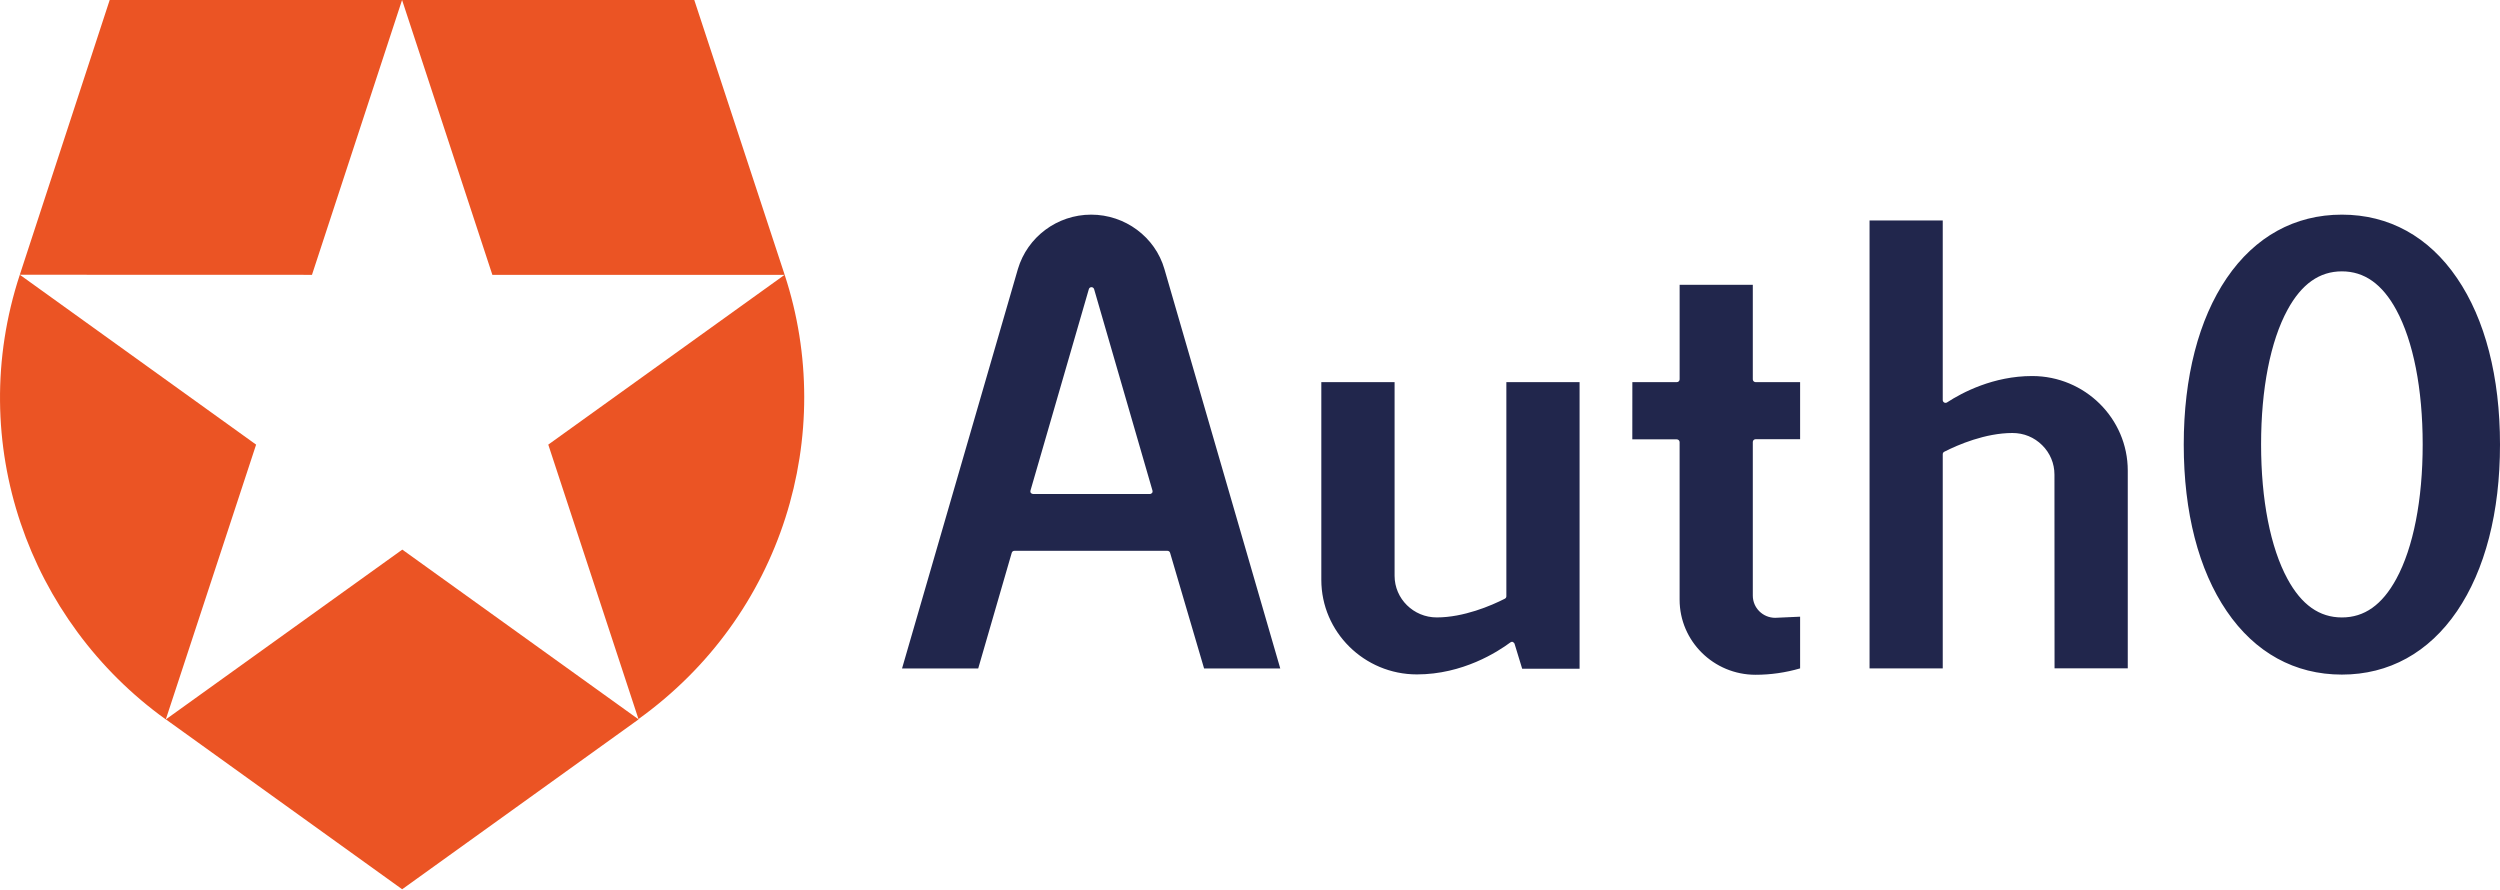
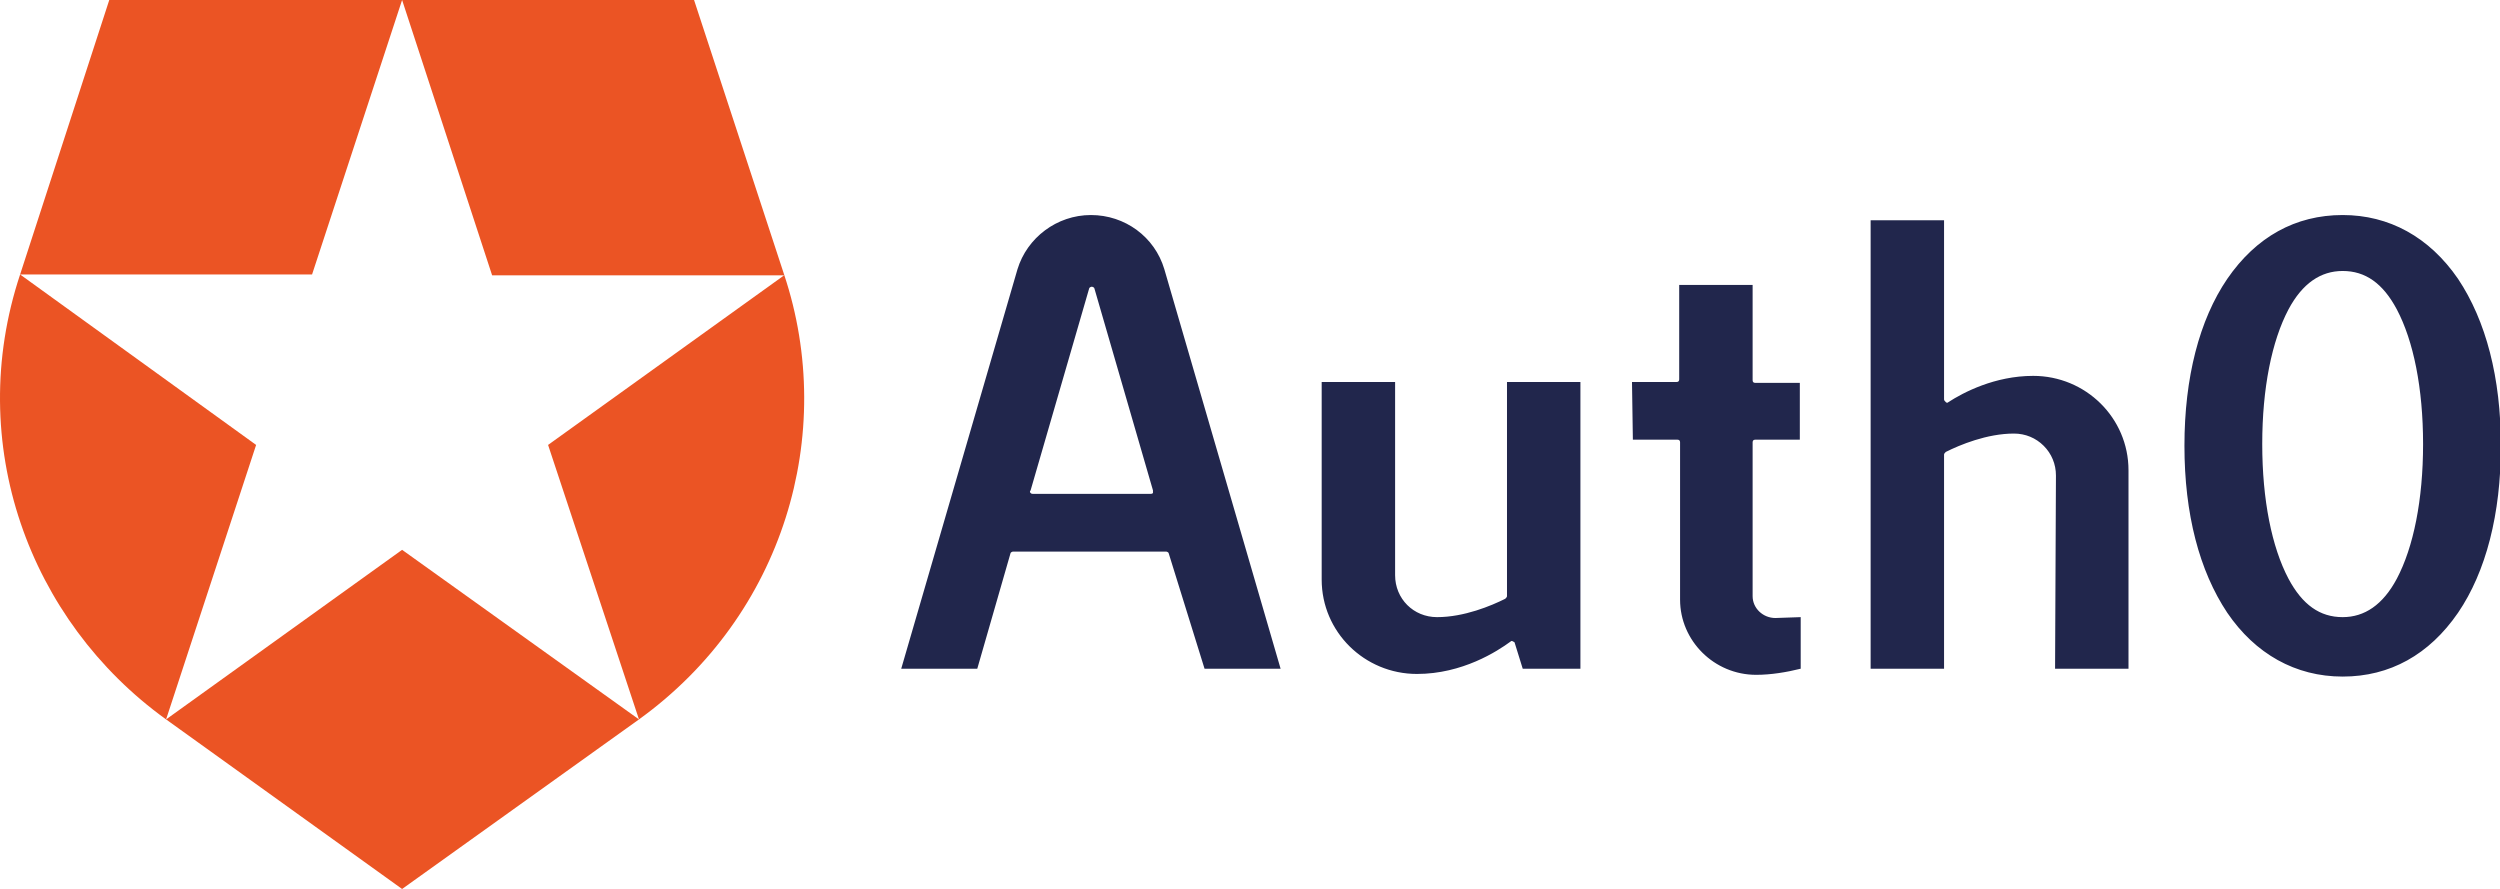
- <svg xmlns="http://www.w3.org/2000/svg" version="1.1" id="Layer_1" x="0px" y="0px" width="109.192px" height="38.84px" viewBox="5.409 10.58 109.192 38.84" enable-background="new 5.409 10.58 109.192 38.84" xml:space="preserve">
-   <path fill="#EB5424" d="M33.3,42l-3.944-12l10.32-7.415H26.914L22.97,10.58h12.763l3.948,12.004c2.286,6.96-0.072,14.88-6.4,19.414  L33.3,42z M12.654,42l10.32,7.42L33.3,42l-10.32-7.415L12.654,42z M6.274,22.58c-2.413,7.343,0.388,15.12,6.377,19.423V42l3.944-12  L6.274,22.58l12.761,0.004L22.97,10.58H10.2L6.274,22.58z" />
-   <path fill="#21264C" d="M107.695,19.955c-2.057,0-3.795,0.96-5.03,2.772c-1.226,1.803-1.877,4.318-1.877,7.273  s0.647,5.471,1.877,7.273c1.233,1.813,2.974,2.771,5.03,2.771c2.056,0,3.795-0.96,5.029-2.771c1.226-1.803,1.877-4.318,1.877-7.273  s-0.646-5.47-1.877-7.273C111.491,20.914,109.752,19.955,107.695,19.955z M107.695,37.548c-0.982,0-1.762-0.55-2.377-1.684  c-0.743-1.367-1.152-3.45-1.152-5.874c0-2.424,0.408-4.506,1.152-5.874c0.615-1.133,1.399-1.684,2.377-1.684  c0.977,0,1.762,0.55,2.377,1.684c0.742,1.367,1.152,3.45,1.152,5.874c0,2.424-0.408,4.506-1.152,5.874  C109.452,37.002,108.677,37.548,107.695,37.548z M63.12,27.27v8.636c0,2.275,1.872,4.13,4.176,4.13c2,0,3.53-0.987,4.084-1.4  c0.032-0.022,0.073-0.032,0.101-0.018c0.026,0.014,0.063,0.04,0.078,0.077l0.334,1.093H74.4V27.27h-3.198v9.352  c0,0.046-0.022,0.083-0.063,0.106c-0.601,0.307-1.801,0.819-2.979,0.819c-1.014,0-1.84-0.817-1.84-1.817v-8.459L63.12,27.27z   M95.145,39.77h3.198v-8.636c0-2.276-1.872-4.13-4.176-4.13c-1.692,0-3.056,0.72-3.717,1.152c-0.038,0.024-0.085,0.026-0.124,0.005  c-0.039-0.021-0.064-0.062-0.064-0.106v-7.847h-3.197v19.565h3.197v-9.355c0-0.046,0.023-0.083,0.064-0.106  c0.6-0.307,1.8-0.82,2.979-0.82c0.5,0,0.953,0.188,1.299,0.532c0.347,0.344,0.537,0.798,0.537,1.285L95.145,39.77z M76.703,29.77  h1.945c0.064,0,0.121,0.055,0.121,0.12v6.883c0,1.808,1.486,3.279,3.317,3.279c0.665,0,1.317-0.096,1.946-0.279v-2.258l-1.088,0.049  c-0.541,0-0.978-0.436-0.978-0.967v-6.714c0-0.064,0.056-0.12,0.12-0.12h1.946V27.27h-1.946c-0.064,0-0.12-0.055-0.12-0.12v-4.13  H78.77v4.13c0,0.064-0.055,0.12-0.119,0.12h-1.946L76.703,29.77z M58,39.777h3.327l-5.06-17.445c-0.404-1.4-1.716-2.377-3.2-2.377  s-2.785,0.977-3.2,2.377l-5.06,17.445h3.327l1.464-5.051c0.014-0.051,0.06-0.088,0.115-0.088H56.4c0.054,0,0.101,0.036,0.115,0.088  L58,39.777z M55.628,32.156H50.53c-0.037,0-0.073-0.018-0.096-0.047c-0.023-0.027-0.028-0.069-0.018-0.1l2.55-8.8  c0.014-0.05,0.06-0.087,0.115-0.087c0.053,0,0.1,0.036,0.115,0.087l2.55,8.8c0.01,0.037,0.005,0.073-0.018,0.1  c-0.023,0.027-0.055,0.047-0.092,0.047H55.628z" />
+ <svg xmlns="http://www.w3.org/2000/svg" version="1.1" id="Layer_1" x="0px" y="0px" viewBox="0 0 286 101.7" style="enable-background:new 0 0 286 101.7;" xml:space="preserve">
+   <style type="text/css">
+ 	.st0{fill:#EB5424;}
+ 	.st1{fill:#21264C;}
+ </style>
+   <path class="st0" d="M73.1,82.3L62.7,50.9l27-19.4H56.3L46,0h33.4l10.3,31.4C95.8,49.7,89.6,70.4,73.1,82.3L73.1,82.3z M19,82.3  l27,19.4l27.1-19.4L46,62.9L19,82.3z M2.3,31.4C-4.1,50.7,3.3,71,19,82.3v0l10.3-31.4L2.3,31.4l33.4,0L46,0H12.5L2.3,31.4z" />
+   <path class="st1" d="M268,24.6c-5.4,0-9.9,2.5-13.2,7.3c-3.2,4.7-4.9,11.3-4.9,19.1s1.7,14.3,4.9,19.1c3.2,4.7,7.8,7.3,13.2,7.3  c5.4,0,9.9-2.5,13.2-7.3c3.2-4.7,4.9-11.3,4.9-19.1s-1.7-14.3-4.9-19.1C277.9,27.1,273.3,24.6,268,24.6z M268,70.6  c-2.6,0-4.6-1.4-6.2-4.4c-1.9-3.6-3-9-3-15.4s1.1-11.8,3-15.4c1.6-3,3.7-4.4,6.2-4.4c2.6,0,4.6,1.4,6.2,4.4c1.9,3.6,3,9,3,15.4  s-1.1,11.8-3,15.4C272.6,69.2,270.5,70.6,268,70.6z M151.2,43.7v22.6c0,6,4.9,10.8,10.9,10.8c5.2,0,9.2-2.6,10.7-3.7  c0.1-0.1,0.2-0.1,0.3,0c0.1,0,0.2,0.1,0.2,0.2l0.9,2.9h6.6V43.7h-8.4v24.5c0,0.1-0.1,0.2-0.2,0.3c-1.6,0.8-4.7,2.1-7.8,2.1  c-2.7,0-4.8-2.1-4.8-4.8V43.7L151.2,43.7z M235.1,76.5h8.4V53.8c0-6-4.9-10.8-10.9-10.8c-4.4,0-8,1.9-9.7,3c-0.1,0.1-0.2,0.1-0.3,0  s-0.2-0.2-0.2-0.3V25.2h-8.4v51.3h8.4V52c0-0.1,0.1-0.2,0.2-0.3c1.6-0.8,4.7-2.1,7.8-2.1c1.3,0,2.5,0.5,3.4,1.4  c0.9,0.9,1.4,2.1,1.4,3.4L235.1,76.5z M186.8,50.3h5.1c0.2,0,0.3,0.1,0.3,0.3v18c0,4.7,3.9,8.6,8.7,8.6c1.7,0,3.5-0.3,5.1-0.7v-5.9  l-2.9,0.1c-1.4,0-2.6-1.1-2.6-2.5V50.6c0-0.2,0.1-0.3,0.3-0.3h5.1v-6.5h-5.1c-0.2,0-0.3-0.1-0.3-0.3V32.6h-8.4v10.8  c0,0.2-0.1,0.3-0.3,0.3h-5.1L186.8,50.3z M137.8,76.5h8.7l-13.3-45.7c-1.1-3.7-4.5-6.2-8.4-6.2c-3.9,0-7.3,2.6-8.4,6.2l-13.3,45.7  h8.7l3.8-13.2c0-0.1,0.2-0.2,0.3-0.2h17.5c0.1,0,0.3,0.1,0.3,0.2L137.8,76.5z M131.6,56.5h-13.4c-0.1,0-0.2,0-0.3-0.1  c-0.1-0.1-0.1-0.2,0-0.3l6.7-23.1c0-0.1,0.2-0.2,0.3-0.2c0.1,0,0.3,0.1,0.3,0.2l6.7,23.1c0,0.1,0,0.2,0,0.3  C131.8,56.5,131.7,56.5,131.6,56.5L131.6,56.5z" />
</svg>
